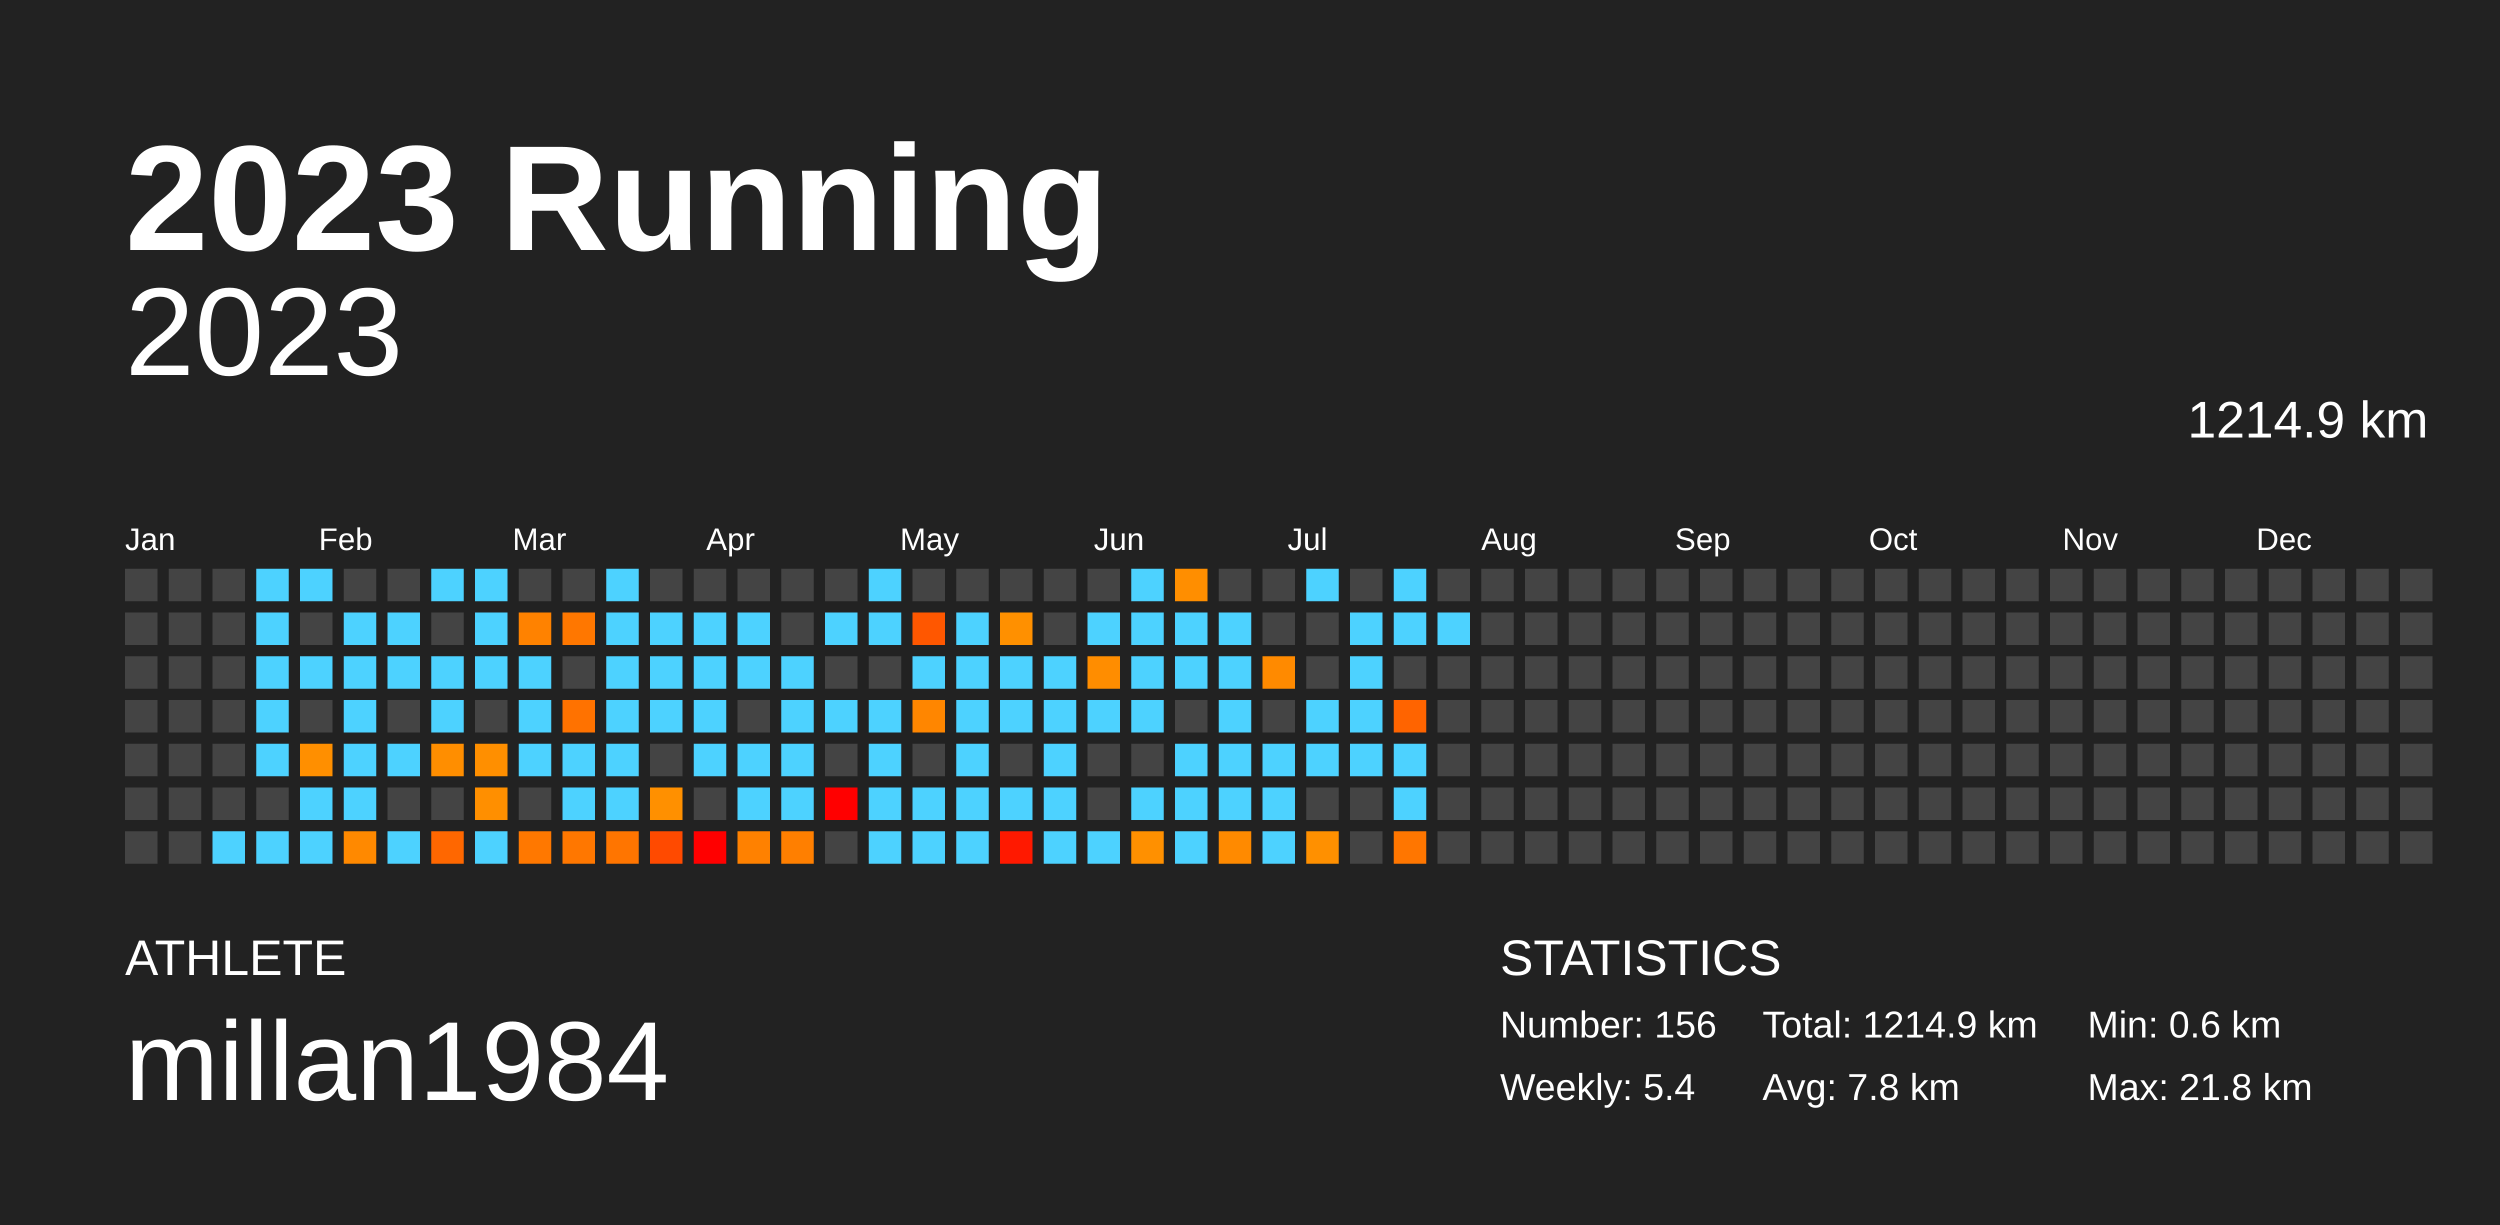
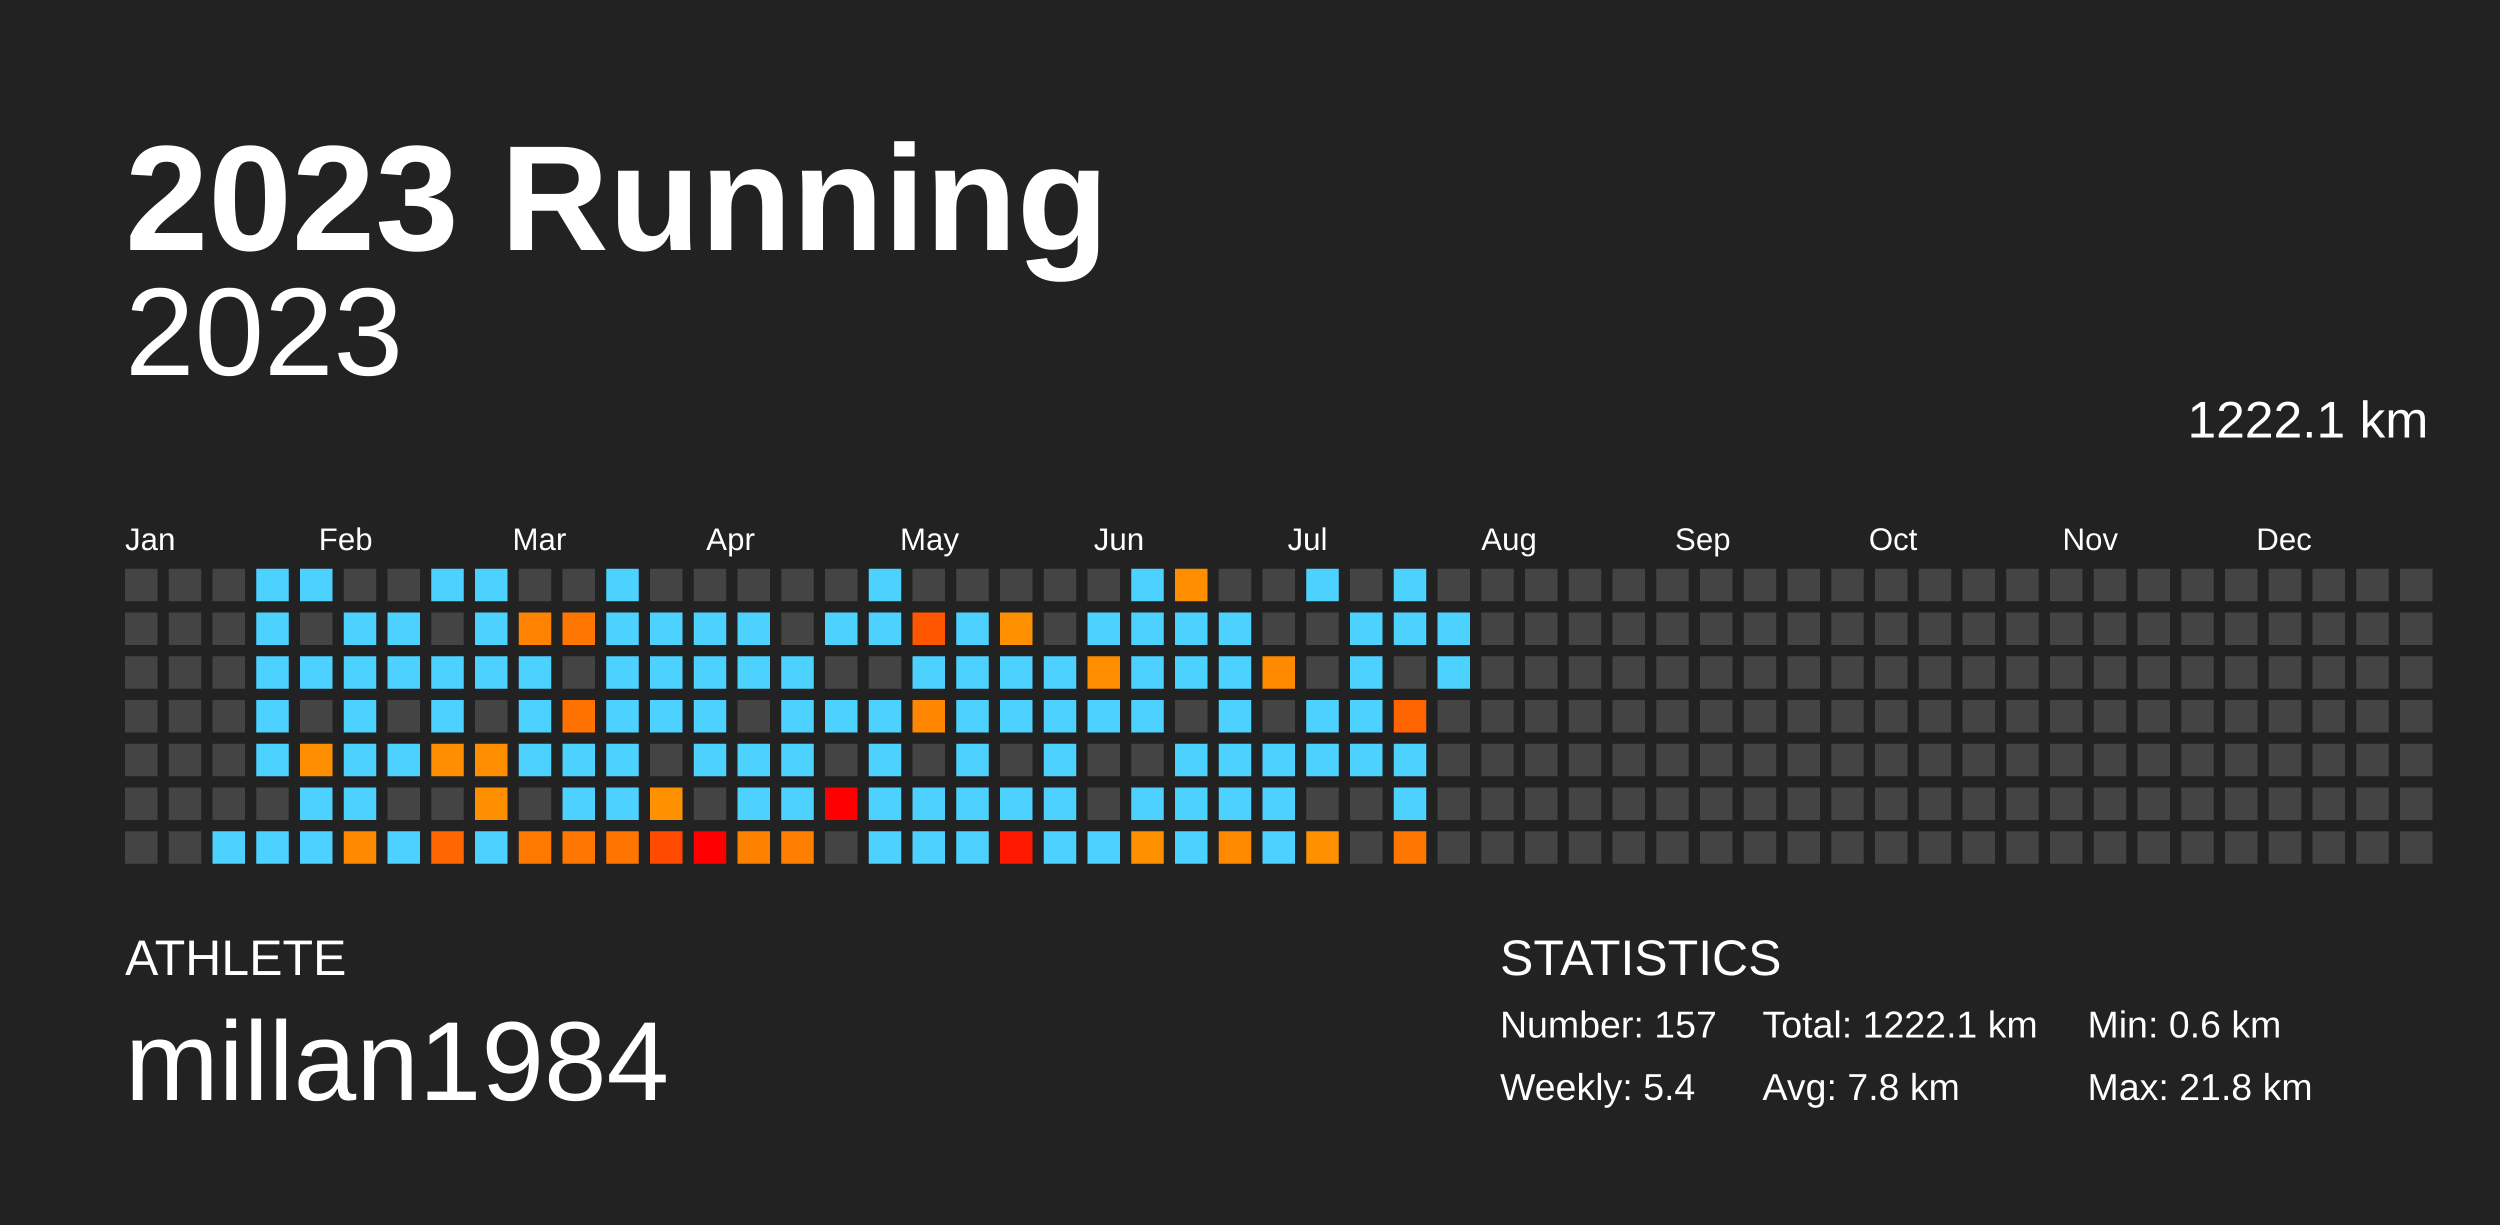
<svg xmlns="http://www.w3.org/2000/svg" baseProfile="full" height="98mm" version="1.1" viewBox="0,0,200,98" width="200mm">
  <defs />
  <rect fill="#222222" height="98" width="200" x="0" y="0" />
  <text fill="#FFFFFF" style="font-size:12px; font-family:Arial; font-weight:bold;" x="10" y="20">2023 Running</text>
  <text fill="#FFFFFF" style="font-size:4px; font-family:Arial" x="10" y="78">ATHLETE</text>
  <text fill="#FFFFFF" style="font-size:9px; font-family:Arial" x="10" y="88">millan1984</text>
  <text fill="#FFFFFF" style="font-size:4px; font-family:Arial" x="120" y="78">STATISTICS</text>
-   <text fill="#FFFFFF" style="font-size:3px; font-family:Arial" x="120" y="83">Number: 156</text>
+   <text fill="#FFFFFF" style="font-size:3px; font-family:Arial" x="120" y="83">Number: 157</text>
  <text fill="#FFFFFF" style="font-size:3px; font-family:Arial" x="120" y="88">Weekly: 5.4</text>
-   <text fill="#FFFFFF" style="font-size:3px; font-family:Arial" x="141" y="83">Total: 1214.9 km</text>
+   <text fill="#FFFFFF" style="font-size:3px; font-family:Arial" x="141" y="83">Total: 1222.1 km</text>
  <text fill="#FFFFFF" style="font-size:3px; font-family:Arial" x="141" y="88">Avg: 7.8 km</text>
  <text fill="#FFFFFF" style="font-size:3px; font-family:Arial" x="167" y="83">Min: 0.6 km</text>
  <text fill="#FFFFFF" style="font-size:3px; font-family:Arial" x="167" y="88">Max: 21.8 km</text>
  <text alignment-baseline="hanging" fill="#FFFFFF" style="font-size:10.0px; font-family:Arial;" x="10" y="30">2023</text>
-   <text alignment-baseline="hanging" fill="#FFFFFF" style="font-size:4.125px; font-family:Arial;" x="175" y="35">1214.9 km</text>
+   <text alignment-baseline="hanging" fill="#FFFFFF" style="font-size:4.125px; font-family:Arial;" x="175" y="35">1222.1 km</text>
  <text fill="#FFFFFF" style="font-size:2.5px; font-family:Arial" x="10.0" y="44">Jan</text>
  <text fill="#FFFFFF" style="font-size:2.5px; font-family:Arial" x="25.5" y="44">Feb</text>
  <text fill="#FFFFFF" style="font-size:2.5px; font-family:Arial" x="41.0" y="44">Mar</text>
  <text fill="#FFFFFF" style="font-size:2.5px; font-family:Arial" x="56.5" y="44">Apr</text>
  <text fill="#FFFFFF" style="font-size:2.5px; font-family:Arial" x="72.0" y="44">May</text>
  <text fill="#FFFFFF" style="font-size:2.5px; font-family:Arial" x="87.5" y="44">Jun</text>
  <text fill="#FFFFFF" style="font-size:2.5px; font-family:Arial" x="103.0" y="44">Jul</text>
  <text fill="#FFFFFF" style="font-size:2.5px; font-family:Arial" x="118.5" y="44">Aug</text>
  <text fill="#FFFFFF" style="font-size:2.5px; font-family:Arial" x="134.0" y="44">Sep</text>
  <text fill="#FFFFFF" style="font-size:2.5px; font-family:Arial" x="149.5" y="44">Oct</text>
  <text fill="#FFFFFF" style="font-size:2.5px; font-family:Arial" x="165.0" y="44">Nov</text>
  <text fill="#FFFFFF" style="font-size:2.5px; font-family:Arial" x="180.5" y="44">Dec</text>
  <rect fill="#444444" height="2.6" width="2.6" x="10.0" y="45.5" />
  <rect fill="#444444" height="2.6" width="2.6" x="10.0" y="49.0" />
  <rect fill="#444444" height="2.6" width="2.6" x="10.0" y="52.5" />
  <rect fill="#444444" height="2.6" width="2.6" x="10.0" y="56.0" />
  <rect fill="#444444" height="2.6" width="2.6" x="10.0" y="59.5" />
  <rect fill="#444444" height="2.6" width="2.6" x="10.0" y="63.0" />
  <rect fill="#444444" height="2.6" width="2.6" x="10.0" y="66.5" />
  <rect fill="#444444" height="2.6" width="2.6" x="13.5" y="45.5" />
  <rect fill="#444444" height="2.6" width="2.6" x="13.5" y="49.0" />
  <rect fill="#444444" height="2.6" width="2.6" x="13.5" y="52.5" />
  <rect fill="#444444" height="2.6" width="2.6" x="13.5" y="56.0" />
  <rect fill="#444444" height="2.6" width="2.6" x="13.5" y="59.5" />
  <rect fill="#444444" height="2.6" width="2.6" x="13.5" y="63.0" />
  <rect fill="#444444" height="2.6" width="2.6" x="13.5" y="66.5" />
  <rect fill="#444444" height="2.6" width="2.6" x="17.0" y="45.5" />
  <rect fill="#444444" height="2.6" width="2.6" x="17.0" y="49.0" />
  <rect fill="#444444" height="2.6" width="2.6" x="17.0" y="52.5" />
  <rect fill="#444444" height="2.6" width="2.6" x="17.0" y="56.0" />
  <rect fill="#444444" height="2.6" width="2.6" x="17.0" y="59.5" />
  <rect fill="#444444" height="2.6" width="2.6" x="17.0" y="63.0" />
  <rect fill="#4dd2ff" height="2.6" width="2.6" x="17.0" y="66.5" />
  <rect fill="#4dd2ff" height="2.6" width="2.6" x="20.5" y="45.5" />
  <rect fill="#4dd2ff" height="2.6" width="2.6" x="20.5" y="49.0" />
  <rect fill="#4dd2ff" height="2.6" width="2.6" x="20.5" y="52.5" />
  <rect fill="#4dd2ff" height="2.6" width="2.6" x="20.5" y="56.0" />
  <rect fill="#4dd2ff" height="2.6" width="2.6" x="20.5" y="59.5" />
  <rect fill="#444444" height="2.6" width="2.6" x="20.5" y="63.0" />
  <rect fill="#4dd2ff" height="2.6" width="2.6" x="20.5" y="66.5" />
  <rect fill="#4dd2ff" height="2.6" width="2.6" x="24.0" y="45.5" />
  <rect fill="#444444" height="2.6" width="2.6" x="24.0" y="49.0" />
  <rect fill="#4dd2ff" height="2.6" width="2.6" x="24.0" y="52.5" />
  <rect fill="#444444" height="2.6" width="2.6" x="24.0" y="56.0" />
  <rect fill="#ff8f00" height="2.6" width="2.6" x="24.0" y="59.5" />
  <rect fill="#4dd2ff" height="2.6" width="2.6" x="24.0" y="63.0" />
  <rect fill="#4dd2ff" height="2.6" width="2.6" x="24.0" y="66.5" />
  <rect fill="#444444" height="2.6" width="2.6" x="27.5" y="45.5" />
  <rect fill="#4dd2ff" height="2.6" width="2.6" x="27.5" y="49.0" />
  <rect fill="#4dd2ff" height="2.6" width="2.6" x="27.5" y="52.5" />
  <rect fill="#4dd2ff" height="2.6" width="2.6" x="27.5" y="56.0" />
  <rect fill="#4dd2ff" height="2.6" width="2.6" x="27.5" y="59.5" />
  <rect fill="#4dd2ff" height="2.6" width="2.6" x="27.5" y="63.0" />
  <rect fill="#ff8900" height="2.6" width="2.6" x="27.5" y="66.5" />
  <rect fill="#444444" height="2.6" width="2.6" x="31.0" y="45.5" />
  <rect fill="#4dd2ff" height="2.6" width="2.6" x="31.0" y="49.0" />
  <rect fill="#4dd2ff" height="2.6" width="2.6" x="31.0" y="52.5" />
  <rect fill="#444444" height="2.6" width="2.6" x="31.0" y="56.0" />
  <rect fill="#4dd2ff" height="2.6" width="2.6" x="31.0" y="59.5" />
  <rect fill="#444444" height="2.6" width="2.6" x="31.0" y="63.0" />
  <rect fill="#4dd2ff" height="2.6" width="2.6" x="31.0" y="66.5" />
  <rect fill="#4dd2ff" height="2.6" width="2.6" x="34.5" y="45.5" />
  <rect fill="#444444" height="2.6" width="2.6" x="34.5" y="49.0" />
  <rect fill="#4dd2ff" height="2.6" width="2.6" x="34.5" y="52.5" />
  <rect fill="#4dd2ff" height="2.6" width="2.6" x="34.5" y="56.0" />
  <rect fill="#ff8e00" height="2.6" width="2.6" x="34.5" y="59.5" />
  <rect fill="#444444" height="2.6" width="2.6" x="34.5" y="63.0" />
  <rect fill="#ff6700" height="2.6" width="2.6" x="34.5" y="66.5" />
  <rect fill="#4dd2ff" height="2.6" width="2.6" x="38.0" y="45.5" />
  <rect fill="#4dd2ff" height="2.6" width="2.6" x="38.0" y="49.0" />
  <rect fill="#4dd2ff" height="2.6" width="2.6" x="38.0" y="52.5" />
  <rect fill="#444444" height="2.6" width="2.6" x="38.0" y="56.0" />
  <rect fill="#ff8f00" height="2.6" width="2.6" x="38.0" y="59.5" />
  <rect fill="#ff8f00" height="2.6" width="2.6" x="38.0" y="63.0" />
  <rect fill="#4dd2ff" height="2.6" width="2.6" x="38.0" y="66.5" />
  <rect fill="#444444" height="2.6" width="2.6" x="41.5" y="45.5" />
  <rect fill="#ff8200" height="2.6" width="2.6" x="41.5" y="49.0" />
  <rect fill="#4dd2ff" height="2.6" width="2.6" x="41.5" y="52.5" />
  <rect fill="#4dd2ff" height="2.6" width="2.6" x="41.5" y="56.0" />
  <rect fill="#4dd2ff" height="2.6" width="2.6" x="41.5" y="59.5" />
  <rect fill="#444444" height="2.6" width="2.6" x="41.5" y="63.0" />
  <rect fill="#ff7800" height="2.6" width="2.6" x="41.5" y="66.5" />
  <rect fill="#444444" height="2.6" width="2.6" x="45.0" y="45.5" />
  <rect fill="#ff7700" height="2.6" width="2.6" x="45.0" y="49.0" />
  <rect fill="#444444" height="2.6" width="2.6" x="45.0" y="52.5" />
  <rect fill="#ff7200" height="2.6" width="2.6" x="45.0" y="56.0" />
  <rect fill="#4dd2ff" height="2.6" width="2.6" x="45.0" y="59.5" />
  <rect fill="#4dd2ff" height="2.6" width="2.6" x="45.0" y="63.0" />
  <rect fill="#ff7700" height="2.6" width="2.6" x="45.0" y="66.5" />
  <rect fill="#4dd2ff" height="2.6" width="2.6" x="48.5" y="45.5" />
  <rect fill="#4dd2ff" height="2.6" width="2.6" x="48.5" y="49.0" />
  <rect fill="#4dd2ff" height="2.6" width="2.6" x="48.5" y="52.5" />
  <rect fill="#4dd2ff" height="2.6" width="2.6" x="48.5" y="56.0" />
  <rect fill="#4dd2ff" height="2.6" width="2.6" x="48.5" y="59.5" />
  <rect fill="#4dd2ff" height="2.6" width="2.6" x="48.5" y="63.0" />
  <rect fill="#ff7500" height="2.6" width="2.6" x="48.5" y="66.5" />
  <rect fill="#444444" height="2.6" width="2.6" x="52.0" y="45.5" />
  <rect fill="#4dd2ff" height="2.6" width="2.6" x="52.0" y="49.0" />
  <rect fill="#4dd2ff" height="2.6" width="2.6" x="52.0" y="52.5" />
  <rect fill="#4dd2ff" height="2.6" width="2.6" x="52.0" y="56.0" />
  <rect fill="#444444" height="2.6" width="2.6" x="52.0" y="59.5" />
  <rect fill="#ff9000" height="2.6" width="2.6" x="52.0" y="63.0" />
  <rect fill="#ff4a00" height="2.6" width="2.6" x="52.0" y="66.5" />
  <rect fill="#444444" height="2.6" width="2.6" x="55.5" y="45.5" />
  <rect fill="#4dd2ff" height="2.6" width="2.6" x="55.5" y="49.0" />
  <rect fill="#4dd2ff" height="2.6" width="2.6" x="55.5" y="52.5" />
  <rect fill="#4dd2ff" height="2.6" width="2.6" x="55.5" y="56.0" />
  <rect fill="#4dd2ff" height="2.6" width="2.6" x="55.5" y="59.5" />
  <rect fill="#444444" height="2.6" width="2.6" x="55.5" y="63.0" />
  <rect fill="red" height="2.6" width="2.6" x="55.5" y="66.5" />
  <rect fill="#444444" height="2.6" width="2.6" x="59.0" y="45.5" />
  <rect fill="#4dd2ff" height="2.6" width="2.6" x="59.0" y="49.0" />
  <rect fill="#4dd2ff" height="2.6" width="2.6" x="59.0" y="52.5" />
  <rect fill="#444444" height="2.6" width="2.6" x="59.0" y="56.0" />
  <rect fill="#4dd2ff" height="2.6" width="2.6" x="59.0" y="59.5" />
  <rect fill="#4dd2ff" height="2.6" width="2.6" x="59.0" y="63.0" />
  <rect fill="#ff8100" height="2.6" width="2.6" x="59.0" y="66.5" />
  <rect fill="#444444" height="2.6" width="2.6" x="62.5" y="45.5" />
  <rect fill="#444444" height="2.6" width="2.6" x="62.5" y="49.0" />
  <rect fill="#4dd2ff" height="2.6" width="2.6" x="62.5" y="52.5" />
  <rect fill="#4dd2ff" height="2.6" width="2.6" x="62.5" y="56.0" />
  <rect fill="#4dd2ff" height="2.6" width="2.6" x="62.5" y="59.5" />
  <rect fill="#4dd2ff" height="2.6" width="2.6" x="62.5" y="63.0" />
  <rect fill="#ff7f00" height="2.6" width="2.6" x="62.5" y="66.5" />
  <rect fill="#444444" height="2.6" width="2.6" x="66.0" y="45.5" />
  <rect fill="#4dd2ff" height="2.6" width="2.6" x="66.0" y="49.0" />
  <rect fill="#444444" height="2.6" width="2.6" x="66.0" y="52.5" />
  <rect fill="#4dd2ff" height="2.6" width="2.6" x="66.0" y="56.0" />
  <rect fill="#444444" height="2.6" width="2.6" x="66.0" y="59.5" />
  <rect fill="red" height="2.6" width="2.6" x="66.0" y="63.0" />
  <rect fill="#444444" height="2.6" width="2.6" x="66.0" y="66.5" />
  <rect fill="#4dd2ff" height="2.6" width="2.6" x="69.5" y="45.5" />
  <rect fill="#4dd2ff" height="2.6" width="2.6" x="69.5" y="49.0" />
  <rect fill="#444444" height="2.6" width="2.6" x="69.5" y="52.5" />
  <rect fill="#4dd2ff" height="2.6" width="2.6" x="69.5" y="56.0" />
  <rect fill="#4dd2ff" height="2.6" width="2.6" x="69.5" y="59.5" />
  <rect fill="#4dd2ff" height="2.6" width="2.6" x="69.5" y="63.0" />
  <rect fill="#4dd2ff" height="2.6" width="2.6" x="69.5" y="66.5" />
  <rect fill="#444444" height="2.6" width="2.6" x="73.0" y="45.5" />
  <rect fill="#ff5700" height="2.6" width="2.6" x="73.0" y="49.0" />
  <rect fill="#4dd2ff" height="2.6" width="2.6" x="73.0" y="52.5" />
  <rect fill="#ff8600" height="2.6" width="2.6" x="73.0" y="56.0" />
  <rect fill="#444444" height="2.6" width="2.6" x="73.0" y="59.5" />
  <rect fill="#4dd2ff" height="2.6" width="2.6" x="73.0" y="63.0" />
  <rect fill="#4dd2ff" height="2.6" width="2.6" x="73.0" y="66.5" />
  <rect fill="#444444" height="2.6" width="2.6" x="76.5" y="45.5" />
  <rect fill="#4dd2ff" height="2.6" width="2.6" x="76.5" y="49.0" />
  <rect fill="#4dd2ff" height="2.6" width="2.6" x="76.5" y="52.5" />
  <rect fill="#4dd2ff" height="2.6" width="2.6" x="76.5" y="56.0" />
  <rect fill="#4dd2ff" height="2.6" width="2.6" x="76.5" y="59.5" />
  <rect fill="#4dd2ff" height="2.6" width="2.6" x="76.5" y="63.0" />
  <rect fill="#4dd2ff" height="2.6" width="2.6" x="76.5" y="66.5" />
  <rect fill="#444444" height="2.6" width="2.6" x="80.0" y="45.5" />
  <rect fill="#ff9000" height="2.6" width="2.6" x="80.0" y="49.0" />
  <rect fill="#4dd2ff" height="2.6" width="2.6" x="80.0" y="52.5" />
  <rect fill="#4dd2ff" height="2.6" width="2.6" x="80.0" y="56.0" />
  <rect fill="#444444" height="2.6" width="2.6" x="80.0" y="59.5" />
  <rect fill="#4dd2ff" height="2.6" width="2.6" x="80.0" y="63.0" />
  <rect fill="#ff1900" height="2.6" width="2.6" x="80.0" y="66.5" />
  <rect fill="#444444" height="2.6" width="2.6" x="83.5" y="45.5" />
  <rect fill="#444444" height="2.6" width="2.6" x="83.5" y="49.0" />
  <rect fill="#4dd2ff" height="2.6" width="2.6" x="83.5" y="52.5" />
  <rect fill="#4dd2ff" height="2.6" width="2.6" x="83.5" y="56.0" />
  <rect fill="#4dd2ff" height="2.6" width="2.6" x="83.5" y="59.5" />
  <rect fill="#4dd2ff" height="2.6" width="2.6" x="83.5" y="63.0" />
  <rect fill="#4dd2ff" height="2.6" width="2.6" x="83.5" y="66.5" />
  <rect fill="#444444" height="2.6" width="2.6" x="87.0" y="45.5" />
  <rect fill="#4dd2ff" height="2.6" width="2.6" x="87.0" y="49.0" />
  <rect fill="#ff8d00" height="2.6" width="2.6" x="87.0" y="52.5" />
  <rect fill="#4dd2ff" height="2.6" width="2.6" x="87.0" y="56.0" />
  <rect fill="#444444" height="2.6" width="2.6" x="87.0" y="59.5" />
  <rect fill="#444444" height="2.6" width="2.6" x="87.0" y="63.0" />
  <rect fill="#4dd2ff" height="2.6" width="2.6" x="87.0" y="66.5" />
  <rect fill="#4dd2ff" height="2.6" width="2.6" x="90.5" y="45.5" />
  <rect fill="#4dd2ff" height="2.6" width="2.6" x="90.5" y="49.0" />
  <rect fill="#4dd2ff" height="2.6" width="2.6" x="90.5" y="52.5" />
  <rect fill="#4dd2ff" height="2.6" width="2.6" x="90.5" y="56.0" />
  <rect fill="#444444" height="2.6" width="2.6" x="90.5" y="59.5" />
  <rect fill="#4dd2ff" height="2.6" width="2.6" x="90.5" y="63.0" />
  <rect fill="#ff9000" height="2.6" width="2.6" x="90.5" y="66.5" />
  <rect fill="#ff8e00" height="2.6" width="2.6" x="94.0" y="45.5" />
  <rect fill="#4dd2ff" height="2.6" width="2.6" x="94.0" y="49.0" />
  <rect fill="#4dd2ff" height="2.6" width="2.6" x="94.0" y="52.5" />
  <rect fill="#444444" height="2.6" width="2.6" x="94.0" y="56.0" />
  <rect fill="#4dd2ff" height="2.6" width="2.6" x="94.0" y="59.5" />
  <rect fill="#4dd2ff" height="2.6" width="2.6" x="94.0" y="63.0" />
  <rect fill="#4dd2ff" height="2.6" width="2.6" x="94.0" y="66.5" />
  <rect fill="#444444" height="2.6" width="2.6" x="97.5" y="45.5" />
  <rect fill="#4dd2ff" height="2.6" width="2.6" x="97.5" y="49.0" />
  <rect fill="#4dd2ff" height="2.6" width="2.6" x="97.5" y="52.5" />
  <rect fill="#4dd2ff" height="2.6" width="2.6" x="97.5" y="56.0" />
  <rect fill="#4dd2ff" height="2.6" width="2.6" x="97.5" y="59.5" />
  <rect fill="#4dd2ff" height="2.6" width="2.6" x="97.5" y="63.0" />
  <rect fill="#ff8a00" height="2.6" width="2.6" x="97.5" y="66.5" />
  <rect fill="#444444" height="2.6" width="2.6" x="101.0" y="45.5" />
  <rect fill="#444444" height="2.6" width="2.6" x="101.0" y="49.0" />
  <rect fill="#ff8a00" height="2.6" width="2.6" x="101.0" y="52.5" />
  <rect fill="#444444" height="2.6" width="2.6" x="101.0" y="56.0" />
  <rect fill="#4dd2ff" height="2.6" width="2.6" x="101.0" y="59.5" />
  <rect fill="#4dd2ff" height="2.6" width="2.6" x="101.0" y="63.0" />
  <rect fill="#4dd2ff" height="2.6" width="2.6" x="101.0" y="66.5" />
  <rect fill="#4dd2ff" height="2.6" width="2.6" x="104.5" y="45.5" />
  <rect fill="#444444" height="2.6" width="2.6" x="104.5" y="49.0" />
  <rect fill="#444444" height="2.6" width="2.6" x="104.5" y="52.5" />
  <rect fill="#4dd2ff" height="2.6" width="2.6" x="104.5" y="56.0" />
  <rect fill="#4dd2ff" height="2.6" width="2.6" x="104.5" y="59.5" />
  <rect fill="#444444" height="2.6" width="2.6" x="104.5" y="63.0" />
  <rect fill="#ff9000" height="2.6" width="2.6" x="104.5" y="66.5" />
  <rect fill="#444444" height="2.6" width="2.6" x="108.0" y="45.5" />
  <rect fill="#4dd2ff" height="2.6" width="2.6" x="108.0" y="49.0" />
  <rect fill="#4dd2ff" height="2.6" width="2.6" x="108.0" y="52.5" />
  <rect fill="#4dd2ff" height="2.6" width="2.6" x="108.0" y="56.0" />
  <rect fill="#4dd2ff" height="2.6" width="2.6" x="108.0" y="59.5" />
  <rect fill="#444444" height="2.6" width="2.6" x="108.0" y="63.0" />
  <rect fill="#444444" height="2.6" width="2.6" x="108.0" y="66.5" />
  <rect fill="#4dd2ff" height="2.6" width="2.6" x="111.5" y="45.5" />
  <rect fill="#4dd2ff" height="2.6" width="2.6" x="111.5" y="49.0" />
  <rect fill="#444444" height="2.6" width="2.6" x="111.5" y="52.5" />
  <rect fill="#ff6400" height="2.6" width="2.6" x="111.5" y="56.0" />
  <rect fill="#4dd2ff" height="2.6" width="2.6" x="111.5" y="59.5" />
  <rect fill="#4dd2ff" height="2.6" width="2.6" x="111.5" y="63.0" />
  <rect fill="#ff7600" height="2.6" width="2.6" x="111.5" y="66.5" />
  <rect fill="#444444" height="2.6" width="2.6" x="115.0" y="45.5" />
  <rect fill="#4dd2ff" height="2.6" width="2.6" x="115.0" y="49.0" />
-   <rect fill="#444444" height="2.6" width="2.6" x="115.0" y="52.5" />
+   <rect fill="#4dd2ff" height="2.6" width="2.6" x="115.0" y="52.5" />
  <rect fill="#444444" height="2.6" width="2.6" x="115.0" y="56.0" />
  <rect fill="#444444" height="2.6" width="2.6" x="115.0" y="59.5" />
  <rect fill="#444444" height="2.6" width="2.6" x="115.0" y="63.0" />
  <rect fill="#444444" height="2.6" width="2.6" x="115.0" y="66.5" />
  <rect fill="#444444" height="2.6" width="2.6" x="118.5" y="45.5" />
  <rect fill="#444444" height="2.6" width="2.6" x="118.5" y="49.0" />
  <rect fill="#444444" height="2.6" width="2.6" x="118.5" y="52.5" />
  <rect fill="#444444" height="2.6" width="2.6" x="118.5" y="56.0" />
  <rect fill="#444444" height="2.6" width="2.6" x="118.5" y="59.5" />
  <rect fill="#444444" height="2.6" width="2.6" x="118.5" y="63.0" />
  <rect fill="#444444" height="2.6" width="2.6" x="118.5" y="66.5" />
  <rect fill="#444444" height="2.6" width="2.6" x="122.0" y="45.5" />
  <rect fill="#444444" height="2.6" width="2.6" x="122.0" y="49.0" />
  <rect fill="#444444" height="2.6" width="2.6" x="122.0" y="52.5" />
  <rect fill="#444444" height="2.6" width="2.6" x="122.0" y="56.0" />
  <rect fill="#444444" height="2.6" width="2.6" x="122.0" y="59.5" />
  <rect fill="#444444" height="2.6" width="2.6" x="122.0" y="63.0" />
  <rect fill="#444444" height="2.6" width="2.6" x="122.0" y="66.5" />
  <rect fill="#444444" height="2.6" width="2.6" x="125.5" y="45.5" />
  <rect fill="#444444" height="2.6" width="2.6" x="125.5" y="49.0" />
  <rect fill="#444444" height="2.6" width="2.6" x="125.5" y="52.5" />
  <rect fill="#444444" height="2.6" width="2.6" x="125.5" y="56.0" />
  <rect fill="#444444" height="2.6" width="2.6" x="125.5" y="59.5" />
  <rect fill="#444444" height="2.6" width="2.6" x="125.5" y="63.0" />
  <rect fill="#444444" height="2.6" width="2.6" x="125.5" y="66.5" />
  <rect fill="#444444" height="2.6" width="2.6" x="129.0" y="45.5" />
  <rect fill="#444444" height="2.6" width="2.6" x="129.0" y="49.0" />
  <rect fill="#444444" height="2.6" width="2.6" x="129.0" y="52.5" />
  <rect fill="#444444" height="2.6" width="2.6" x="129.0" y="56.0" />
  <rect fill="#444444" height="2.6" width="2.6" x="129.0" y="59.5" />
  <rect fill="#444444" height="2.6" width="2.6" x="129.0" y="63.0" />
  <rect fill="#444444" height="2.6" width="2.6" x="129.0" y="66.5" />
  <rect fill="#444444" height="2.6" width="2.6" x="132.5" y="45.5" />
  <rect fill="#444444" height="2.6" width="2.6" x="132.5" y="49.0" />
  <rect fill="#444444" height="2.6" width="2.6" x="132.5" y="52.5" />
  <rect fill="#444444" height="2.6" width="2.6" x="132.5" y="56.0" />
  <rect fill="#444444" height="2.6" width="2.6" x="132.5" y="59.5" />
  <rect fill="#444444" height="2.6" width="2.6" x="132.5" y="63.0" />
  <rect fill="#444444" height="2.6" width="2.6" x="132.5" y="66.5" />
  <rect fill="#444444" height="2.6" width="2.6" x="136.0" y="45.5" />
  <rect fill="#444444" height="2.6" width="2.6" x="136.0" y="49.0" />
  <rect fill="#444444" height="2.6" width="2.6" x="136.0" y="52.5" />
  <rect fill="#444444" height="2.6" width="2.6" x="136.0" y="56.0" />
  <rect fill="#444444" height="2.6" width="2.6" x="136.0" y="59.5" />
  <rect fill="#444444" height="2.6" width="2.6" x="136.0" y="63.0" />
  <rect fill="#444444" height="2.6" width="2.6" x="136.0" y="66.5" />
  <rect fill="#444444" height="2.6" width="2.6" x="139.5" y="45.5" />
  <rect fill="#444444" height="2.6" width="2.6" x="139.5" y="49.0" />
  <rect fill="#444444" height="2.6" width="2.6" x="139.5" y="52.5" />
  <rect fill="#444444" height="2.6" width="2.6" x="139.5" y="56.0" />
  <rect fill="#444444" height="2.6" width="2.6" x="139.5" y="59.5" />
  <rect fill="#444444" height="2.6" width="2.6" x="139.5" y="63.0" />
  <rect fill="#444444" height="2.6" width="2.6" x="139.5" y="66.5" />
  <rect fill="#444444" height="2.6" width="2.6" x="143.0" y="45.5" />
  <rect fill="#444444" height="2.6" width="2.6" x="143.0" y="49.0" />
  <rect fill="#444444" height="2.6" width="2.6" x="143.0" y="52.5" />
  <rect fill="#444444" height="2.6" width="2.6" x="143.0" y="56.0" />
  <rect fill="#444444" height="2.6" width="2.6" x="143.0" y="59.5" />
  <rect fill="#444444" height="2.6" width="2.6" x="143.0" y="63.0" />
  <rect fill="#444444" height="2.6" width="2.6" x="143.0" y="66.5" />
  <rect fill="#444444" height="2.6" width="2.6" x="146.5" y="45.5" />
  <rect fill="#444444" height="2.6" width="2.6" x="146.5" y="49.0" />
  <rect fill="#444444" height="2.6" width="2.6" x="146.5" y="52.5" />
  <rect fill="#444444" height="2.6" width="2.6" x="146.5" y="56.0" />
  <rect fill="#444444" height="2.6" width="2.6" x="146.5" y="59.5" />
  <rect fill="#444444" height="2.6" width="2.6" x="146.5" y="63.0" />
  <rect fill="#444444" height="2.6" width="2.6" x="146.5" y="66.5" />
  <rect fill="#444444" height="2.6" width="2.6" x="150.0" y="45.5" />
  <rect fill="#444444" height="2.6" width="2.6" x="150.0" y="49.0" />
  <rect fill="#444444" height="2.6" width="2.6" x="150.0" y="52.5" />
  <rect fill="#444444" height="2.6" width="2.6" x="150.0" y="56.0" />
  <rect fill="#444444" height="2.6" width="2.6" x="150.0" y="59.5" />
  <rect fill="#444444" height="2.6" width="2.6" x="150.0" y="63.0" />
  <rect fill="#444444" height="2.6" width="2.6" x="150.0" y="66.5" />
  <rect fill="#444444" height="2.6" width="2.6" x="153.5" y="45.5" />
  <rect fill="#444444" height="2.6" width="2.6" x="153.5" y="49.0" />
  <rect fill="#444444" height="2.6" width="2.6" x="153.5" y="52.5" />
  <rect fill="#444444" height="2.6" width="2.6" x="153.5" y="56.0" />
  <rect fill="#444444" height="2.6" width="2.6" x="153.5" y="59.5" />
  <rect fill="#444444" height="2.6" width="2.6" x="153.5" y="63.0" />
  <rect fill="#444444" height="2.6" width="2.6" x="153.5" y="66.5" />
  <rect fill="#444444" height="2.6" width="2.6" x="157.0" y="45.5" />
  <rect fill="#444444" height="2.6" width="2.6" x="157.0" y="49.0" />
  <rect fill="#444444" height="2.6" width="2.6" x="157.0" y="52.5" />
  <rect fill="#444444" height="2.6" width="2.6" x="157.0" y="56.0" />
  <rect fill="#444444" height="2.6" width="2.6" x="157.0" y="59.5" />
  <rect fill="#444444" height="2.6" width="2.6" x="157.0" y="63.0" />
  <rect fill="#444444" height="2.6" width="2.6" x="157.0" y="66.5" />
  <rect fill="#444444" height="2.6" width="2.6" x="160.5" y="45.5" />
  <rect fill="#444444" height="2.6" width="2.6" x="160.5" y="49.0" />
  <rect fill="#444444" height="2.6" width="2.6" x="160.5" y="52.5" />
  <rect fill="#444444" height="2.6" width="2.6" x="160.5" y="56.0" />
  <rect fill="#444444" height="2.6" width="2.6" x="160.5" y="59.5" />
  <rect fill="#444444" height="2.6" width="2.6" x="160.5" y="63.0" />
  <rect fill="#444444" height="2.6" width="2.6" x="160.5" y="66.5" />
  <rect fill="#444444" height="2.6" width="2.6" x="164.0" y="45.5" />
  <rect fill="#444444" height="2.6" width="2.6" x="164.0" y="49.0" />
  <rect fill="#444444" height="2.6" width="2.6" x="164.0" y="52.5" />
  <rect fill="#444444" height="2.6" width="2.6" x="164.0" y="56.0" />
  <rect fill="#444444" height="2.6" width="2.6" x="164.0" y="59.5" />
  <rect fill="#444444" height="2.6" width="2.6" x="164.0" y="63.0" />
  <rect fill="#444444" height="2.6" width="2.6" x="164.0" y="66.5" />
  <rect fill="#444444" height="2.6" width="2.6" x="167.5" y="45.5" />
  <rect fill="#444444" height="2.6" width="2.6" x="167.5" y="49.0" />
  <rect fill="#444444" height="2.6" width="2.6" x="167.5" y="52.5" />
  <rect fill="#444444" height="2.6" width="2.6" x="167.5" y="56.0" />
  <rect fill="#444444" height="2.6" width="2.6" x="167.5" y="59.5" />
  <rect fill="#444444" height="2.6" width="2.6" x="167.5" y="63.0" />
  <rect fill="#444444" height="2.6" width="2.6" x="167.5" y="66.5" />
  <rect fill="#444444" height="2.6" width="2.6" x="171.0" y="45.5" />
  <rect fill="#444444" height="2.6" width="2.6" x="171.0" y="49.0" />
  <rect fill="#444444" height="2.6" width="2.6" x="171.0" y="52.5" />
  <rect fill="#444444" height="2.6" width="2.6" x="171.0" y="56.0" />
  <rect fill="#444444" height="2.6" width="2.6" x="171.0" y="59.5" />
  <rect fill="#444444" height="2.6" width="2.6" x="171.0" y="63.0" />
  <rect fill="#444444" height="2.6" width="2.6" x="171.0" y="66.5" />
  <rect fill="#444444" height="2.6" width="2.6" x="174.5" y="45.5" />
  <rect fill="#444444" height="2.6" width="2.6" x="174.5" y="49.0" />
  <rect fill="#444444" height="2.6" width="2.6" x="174.5" y="52.5" />
  <rect fill="#444444" height="2.6" width="2.6" x="174.5" y="56.0" />
  <rect fill="#444444" height="2.6" width="2.6" x="174.5" y="59.5" />
  <rect fill="#444444" height="2.6" width="2.6" x="174.5" y="63.0" />
  <rect fill="#444444" height="2.6" width="2.6" x="174.5" y="66.5" />
  <rect fill="#444444" height="2.6" width="2.6" x="178.0" y="45.5" />
  <rect fill="#444444" height="2.6" width="2.6" x="178.0" y="49.0" />
  <rect fill="#444444" height="2.6" width="2.6" x="178.0" y="52.5" />
  <rect fill="#444444" height="2.6" width="2.6" x="178.0" y="56.0" />
  <rect fill="#444444" height="2.6" width="2.6" x="178.0" y="59.5" />
  <rect fill="#444444" height="2.6" width="2.6" x="178.0" y="63.0" />
  <rect fill="#444444" height="2.6" width="2.6" x="178.0" y="66.5" />
  <rect fill="#444444" height="2.6" width="2.6" x="181.5" y="45.5" />
  <rect fill="#444444" height="2.6" width="2.6" x="181.5" y="49.0" />
  <rect fill="#444444" height="2.6" width="2.6" x="181.5" y="52.5" />
  <rect fill="#444444" height="2.6" width="2.6" x="181.5" y="56.0" />
  <rect fill="#444444" height="2.6" width="2.6" x="181.5" y="59.5" />
  <rect fill="#444444" height="2.6" width="2.6" x="181.5" y="63.0" />
  <rect fill="#444444" height="2.6" width="2.6" x="181.5" y="66.5" />
  <rect fill="#444444" height="2.6" width="2.6" x="185.0" y="45.5" />
  <rect fill="#444444" height="2.6" width="2.6" x="185.0" y="49.0" />
  <rect fill="#444444" height="2.6" width="2.6" x="185.0" y="52.5" />
  <rect fill="#444444" height="2.6" width="2.6" x="185.0" y="56.0" />
  <rect fill="#444444" height="2.6" width="2.6" x="185.0" y="59.5" />
  <rect fill="#444444" height="2.6" width="2.6" x="185.0" y="63.0" />
  <rect fill="#444444" height="2.6" width="2.6" x="185.0" y="66.5" />
  <rect fill="#444444" height="2.6" width="2.6" x="188.5" y="45.5" />
  <rect fill="#444444" height="2.6" width="2.6" x="188.5" y="49.0" />
  <rect fill="#444444" height="2.6" width="2.6" x="188.5" y="52.5" />
  <rect fill="#444444" height="2.6" width="2.6" x="188.5" y="56.0" />
  <rect fill="#444444" height="2.6" width="2.6" x="188.5" y="59.5" />
  <rect fill="#444444" height="2.6" width="2.6" x="188.5" y="63.0" />
  <rect fill="#444444" height="2.6" width="2.6" x="188.5" y="66.5" />
  <rect fill="#444444" height="2.6" width="2.6" x="192.0" y="45.5" />
  <rect fill="#444444" height="2.6" width="2.6" x="192.0" y="49.0" />
  <rect fill="#444444" height="2.6" width="2.6" x="192.0" y="52.5" />
  <rect fill="#444444" height="2.6" width="2.6" x="192.0" y="56.0" />
  <rect fill="#444444" height="2.6" width="2.6" x="192.0" y="59.5" />
  <rect fill="#444444" height="2.6" width="2.6" x="192.0" y="63.0" />
  <rect fill="#444444" height="2.6" width="2.6" x="192.0" y="66.5" />
</svg>
